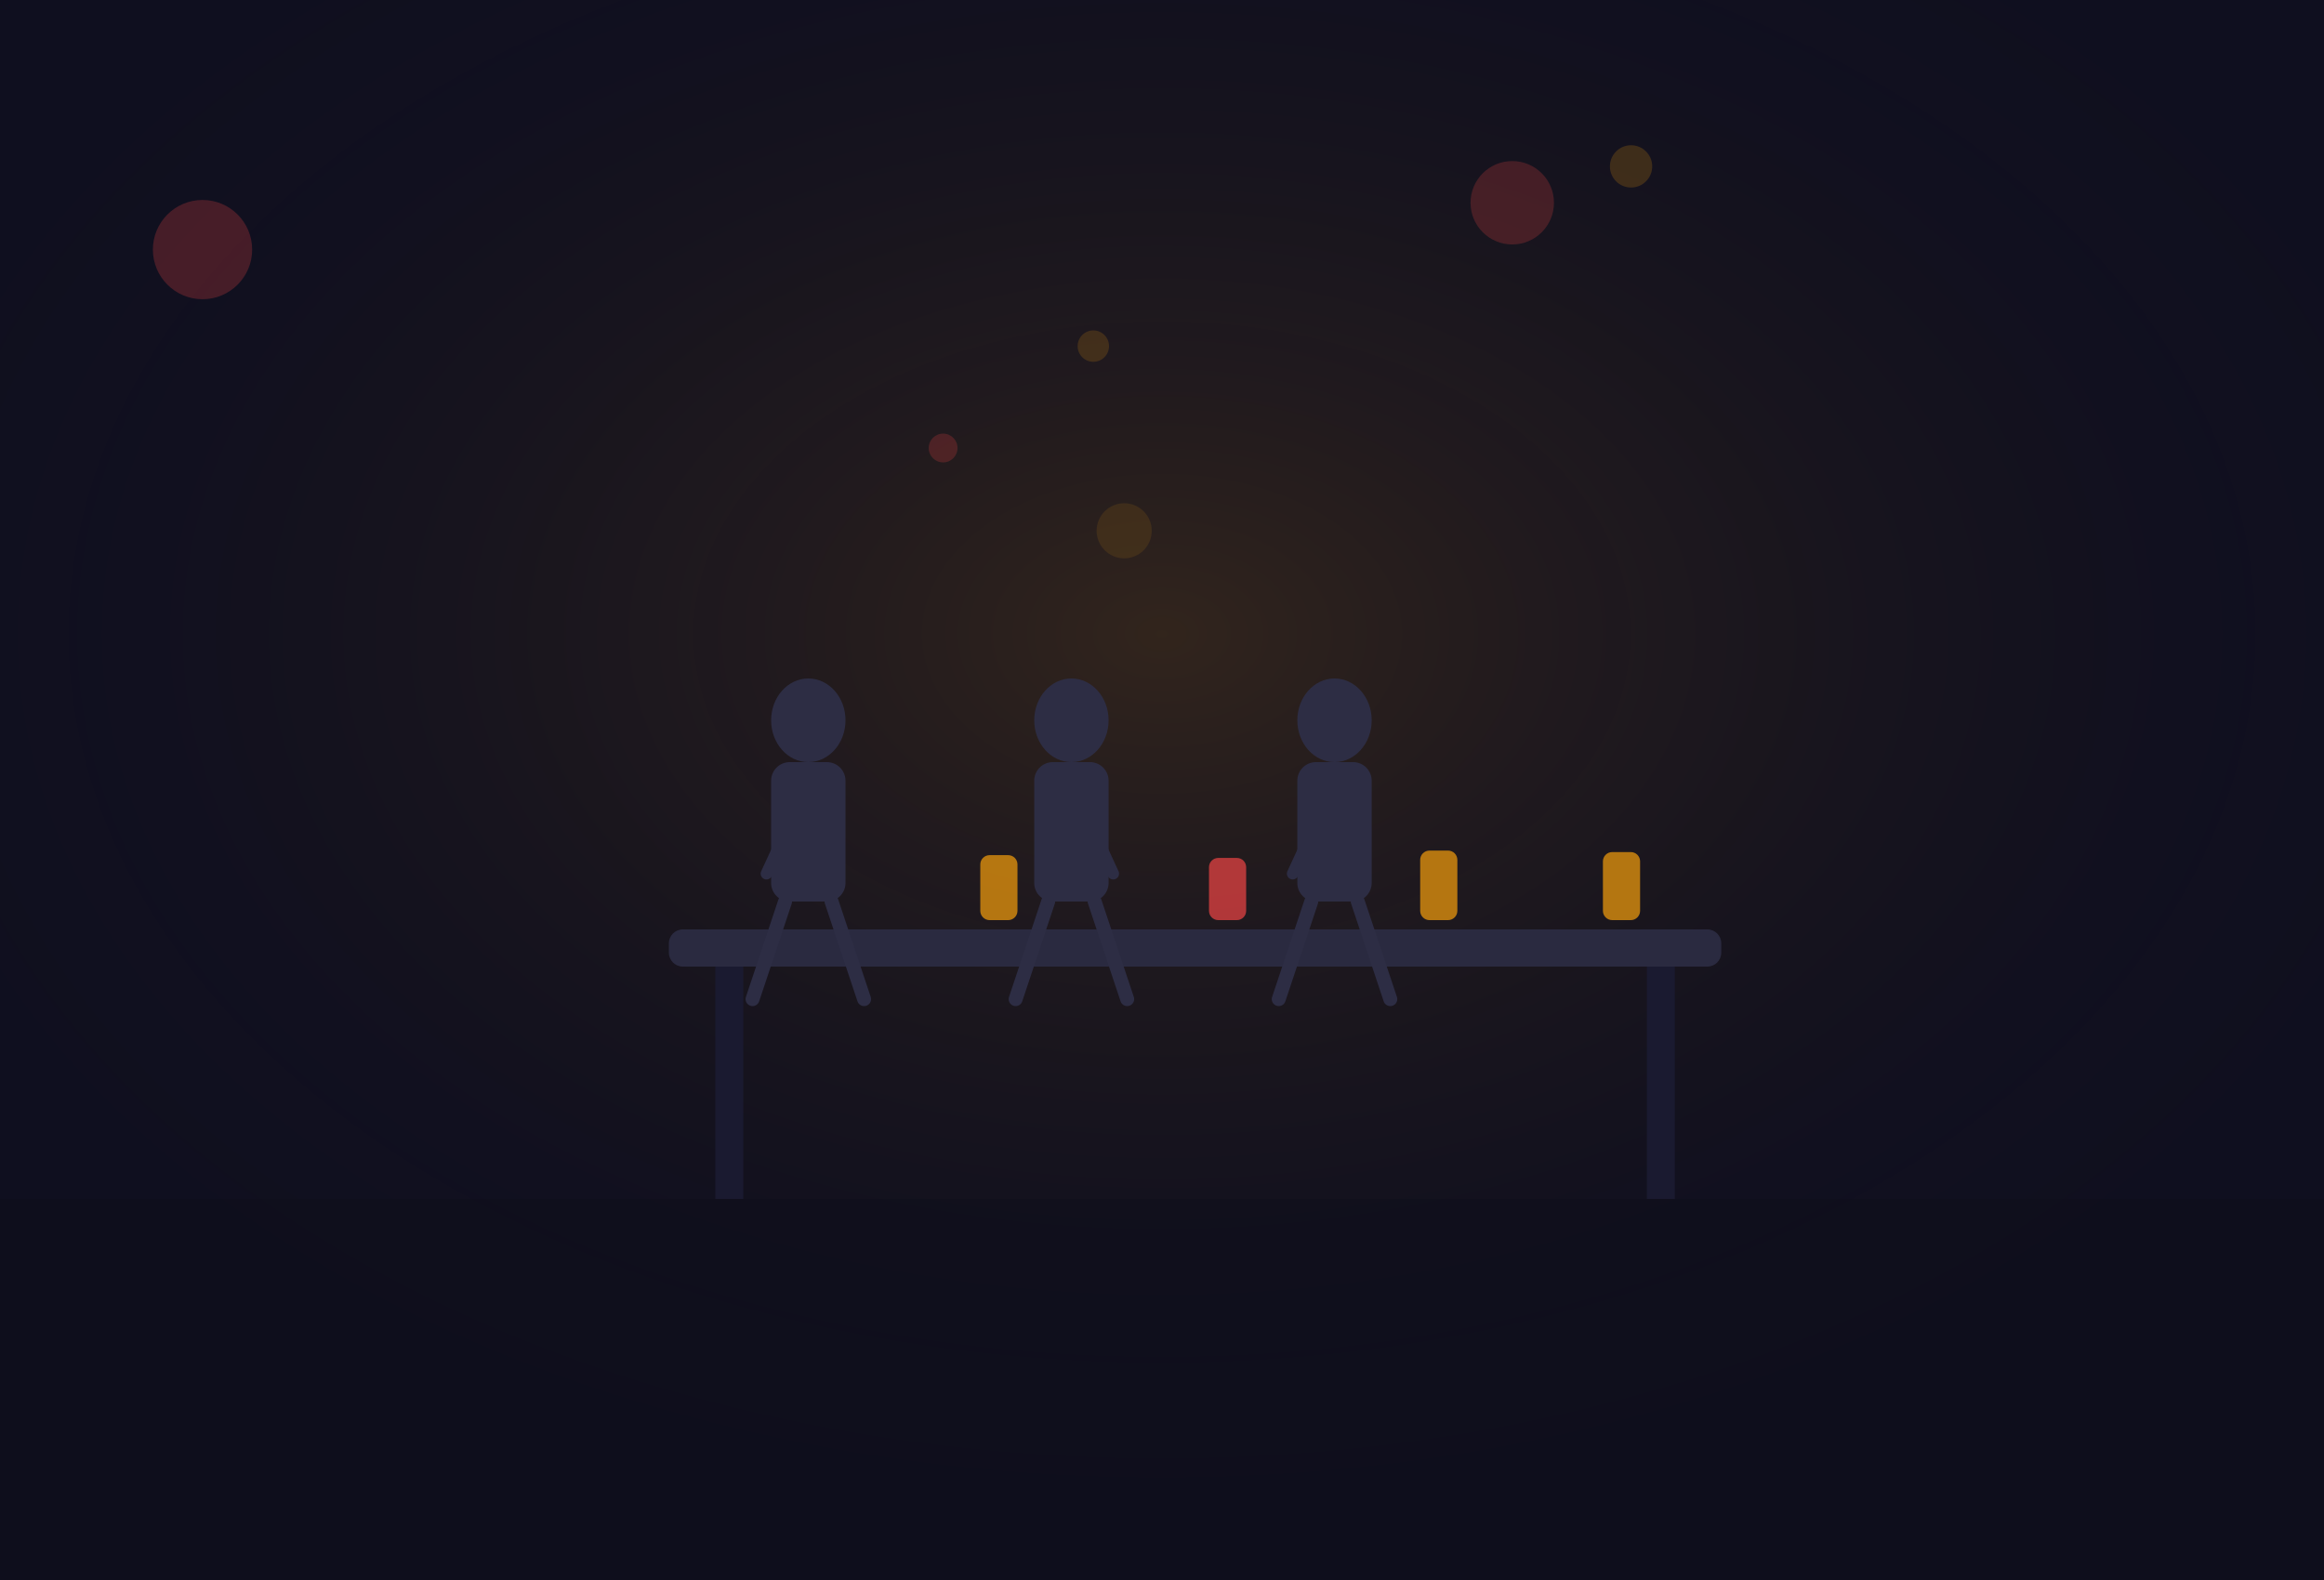
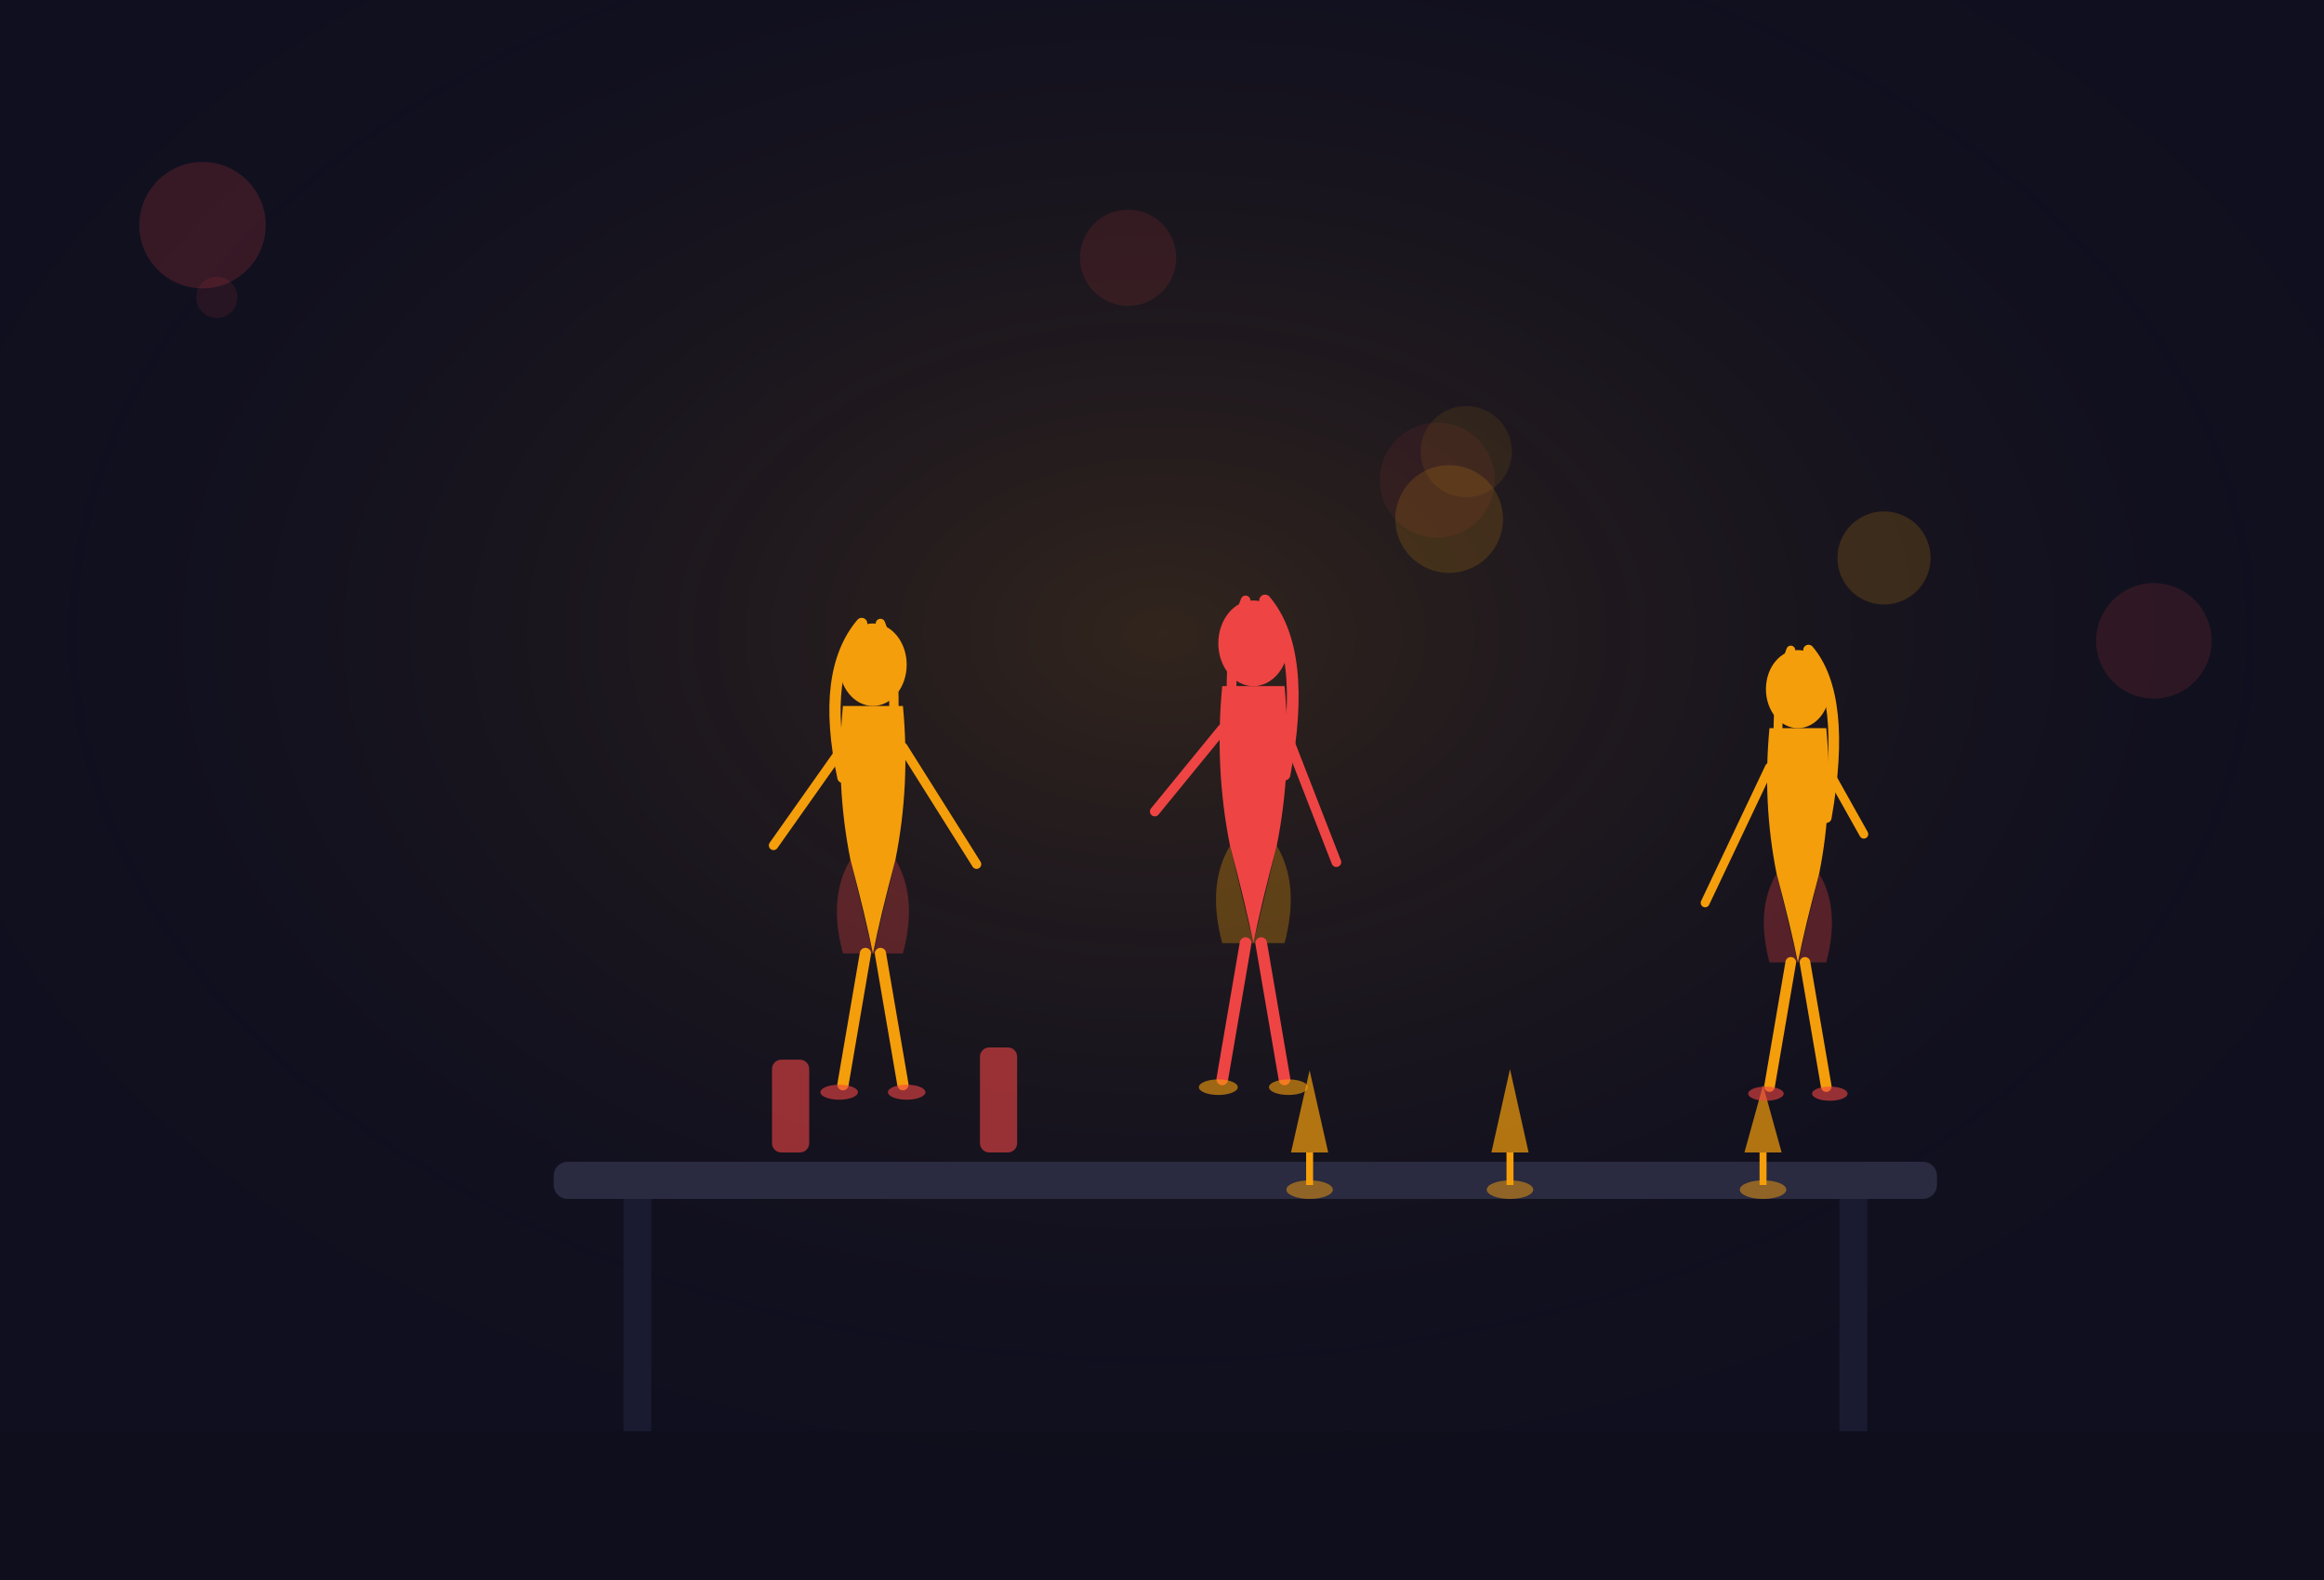
<svg xmlns="http://www.w3.org/2000/svg" viewBox="0 0 500 340" width="500" height="340">
  <defs>
    <radialGradient id="glow2" cx="50%" cy="40%" r="60%">
      <stop offset="0%" style="stop-color:#f59e0b;stop-opacity:0.15" />
      <stop offset="100%" style="stop-color:#0a0a1a;stop-opacity:0" />
    </radialGradient>
  </defs>
  <rect width="500" height="340" fill="#0f0f1f" />
  <rect width="500" height="340" fill="url(#glow2)" />
-   <circle cx="325.356" cy="43.633" r="8.973" fill="#ef4444" opacity="0.222" />
-   <circle cx="350.917" cy="35.805" r="4.55" fill="#f59e0b" opacity="0.19" />
-   <circle cx="235.225" cy="74.48" r="3.377" fill="#f59e0b" opacity="0.167" />
-   <circle cx="241.863" cy="114.219" r="5.93" fill="#f59e0b" opacity="0.107" />
-   <circle cx="202.906" cy="96.408" r="3.1" fill="#ef4444" opacity="0.213" />
-   <circle cx="43.571" cy="53.711" r="10.679" fill="#ef4444" opacity="0.245" />
-   <rect x="143.906" y="200" width="226.418" height="8" rx="3" fill="#2a2a40" />
-   <rect x="153.906" y="208" width="6" height="50" fill="#1a1a30" />
-   <rect x="354.325" y="208" width="6" height="50" fill="#1a1a30" />
-   <rect x="210.906" y="184.019" width="8" height="13.981" rx="2" fill="#f59e0b" opacity="0.7" />
-   <rect x="260.107" y="184.617" width="8" height="13.383" rx="2" fill="#ef4444" opacity="0.7" />
-   <rect x="305.545" y="183.037" width="8" height="14.963" rx="2" fill="#f59e0b" opacity="0.7" />
-   <rect x="344.862" y="183.356" width="8" height="14.644" rx="2" fill="#f59e0b" opacity="0.7" />
-   <g transform="translate(173.9065, 180)">
-     <ellipse cx="0" cy="-25" rx="8" ry="9" fill="#2d2d44" />
-     <rect x="-8" y="-16" width="16" height="30" rx="4" fill="#2d2d44" />
-     <line x1="-5" y1="14" x2="-12" y2="35" stroke="#2d2d44" stroke-width="3" stroke-linecap="round" />
-     <line x1="5" y1="14" x2="12" y2="35" stroke="#2d2d44" stroke-width="3" stroke-linecap="round" />
-     <line x1="-3" y1="-5" x2="-9" y2="8" stroke="#2d2d44" stroke-width="2.5" stroke-linecap="round" />
+   <circle cx="43.571" cy="48.453" r="13.599" fill="#ef4444" opacity="0.177" />
+   <circle cx="463.388" cy="137.906" r="12.427" fill="#ef4444" opacity="0.131" />
+   <circle cx="46.651" cy="63.991" r="4.43" fill="#ef4444" opacity="0.106" />
+   <circle cx="309.22" cy="103.318" r="12.367" fill="#ef4444" opacity="0.082" />
+   <circle cx="405.341" cy="120.066" r="10.023" fill="#f59e0b" opacity="0.169" />
+   <circle cx="315.46" cy="97.188" r="9.813" fill="#f59e0b" opacity="0.086" />
+   <circle cx="311.777" cy="111.687" r="11.593" fill="#f59e0b" opacity="0.156" />
+   <circle cx="242.708" cy="55.463" r="10.343" fill="#ef4444" opacity="0.124" />
+   <rect x="119.125" y="250" width="297.612" height="8" rx="3" fill="#2a2a40" />
+   <rect x="134.125" y="258" width="6" height="50" fill="#1a1a30" />
+   <rect x="395.737" y="258" width="6" height="50" fill="#1a1a30" />
+   <rect x="166.096" y="228.033" width="8" height="19.967" rx="2" fill="#ef4444" opacity="0.6" />
+   <rect x="210.833" y="225.398" width="8" height="22.602" rx="2" fill="#ef4444" opacity="0.6" />
+   <path d="M281.758,230.337 L277.758,248 L285.758,248 Z" fill="#f59e0b" opacity="0.7" />
+   <line x1="281.758" y1="248" x2="281.758" y2="255" stroke="#f59e0b" stroke-width="1.5" />
+   <ellipse cx="281.758" cy="256" rx="5" ry="2" fill="#f59e0b" opacity="0.5" />
+   <path d="M324.871,230.07 L320.871,248 L328.871,248 Z" fill="#f59e0b" opacity="0.7" />
+   <line x1="324.871" y1="248" x2="324.871" y2="255" stroke="#f59e0b" stroke-width="1.5" />
+   <ellipse cx="324.871" cy="256" rx="5" ry="2" fill="#f59e0b" opacity="0.5" />
+   <path d="M379.312,233.545 L375.312,248 L383.312,248 Z" fill="#f59e0b" opacity="0.7" />
+   <line x1="379.312" y1="248" x2="379.312" y2="255" stroke="#f59e0b" stroke-width="1.5" />
+   <ellipse cx="379.312" cy="256" rx="5" ry="2" fill="#f59e0b" opacity="0.5" />
+   <g transform="translate(187.8067,185) scale(0.8069561)">
+     <ellipse cx="0" cy="-52" rx="9" ry="11" fill="#f59e0b" />
+     <path d="M-3,-63 Q-14,-50 -8,-21.943" stroke="#f59e0b" stroke-width="3" fill="none" stroke-linecap="round" />
+     <path d="M2,-63 Q8,-48 4,-24.943" stroke="#f59e0b" stroke-width="2.5" fill="none" stroke-linecap="round" />
+     <path d="M-8,-41 Q-10,-20 -6,0 Q-2,15 0,25 Q2,15 6,0 Q10,-20 8,-41 Z" fill="#f59e0b" />
+     <path d="M-6,0 Q-12,10 -8,25 L0,25 Z" fill="#ef4444" opacity="0.3" />
+     <path d="M6,0 Q12,10 8,25 L0,25 Z" fill="#ef4444" opacity="0.3" />
+     <line x1="-2" y1="25" x2="-8" y2="60" stroke="#f59e0b" stroke-width="3" stroke-linecap="round" />
+     <line x1="2" y1="25" x2="8" y2="60" stroke="#f59e0b" stroke-width="3" stroke-linecap="round" />
+     <ellipse cx="-9" cy="62" rx="5" ry="2" fill="#ef4444" opacity="0.6" />
+     <ellipse cx="9" cy="62" rx="5" ry="2" fill="#ef4444" opacity="0.6" />
+     <line x1="-8" y1="-30" x2="-26.5" y2="-3.811" stroke="#f59e0b" stroke-width="2.5" stroke-linecap="round" />
+     <line x1="8" y1="-30" x2="27.634" y2="1.2" stroke="#f59e0b" stroke-width="2.5" stroke-linecap="round" />
  </g>
-   <g transform="translate(230.5111, 180)">
-     <ellipse cx="0" cy="-25" rx="8" ry="9" fill="#2d2d44" />
-     <rect x="-8" y="-16" width="16" height="30" rx="4" fill="#2d2d44" />
-     <line x1="-5" y1="14" x2="-12" y2="35" stroke="#2d2d44" stroke-width="3" stroke-linecap="round" />
-     <line x1="5" y1="14" x2="12" y2="35" stroke="#2d2d44" stroke-width="3" stroke-linecap="round" />
-     <line x1="3" y1="-5" x2="9" y2="8" stroke="#2d2d44" stroke-width="2.5" stroke-linecap="round" />
+   <g transform="translate(269.6601,182) scale(0.8379187)">
+     <ellipse cx="0" cy="-52" rx="9" ry="11" fill="#ef4444" />
+     <path d="M3,-63 Q14,-50 8,-18.271" stroke="#ef4444" stroke-width="3" fill="none" stroke-linecap="round" />
+     <path d="M-2,-63 Q-8,-48 -4,-21.271" stroke="#ef4444" stroke-width="2.5" fill="none" stroke-linecap="round" />
+     <path d="M-8,-41 Q-10,-20 -6,0 Q-2,15 0,25 Q2,15 6,0 Q10,-20 8,-41 Z" fill="#ef4444" />
+     <path d="M-6,0 Q-12,10 -8,25 L0,25 Z" fill="#f59e0b" opacity="0.3" />
+     <path d="M6,0 Q12,10 8,25 L0,25 Z" fill="#f59e0b" opacity="0.3" />
+     <line x1="-2" y1="25" x2="-8" y2="60" stroke="#ef4444" stroke-width="3" stroke-linecap="round" />
+     <line x1="2" y1="25" x2="8" y2="60" stroke="#ef4444" stroke-width="3" stroke-linecap="round" />
+     <ellipse cx="-9" cy="62" rx="5" ry="2" fill="#f59e0b" opacity="0.6" />
+     <ellipse cx="9" cy="62" rx="5" ry="2" fill="#f59e0b" opacity="0.6" />
+     <line x1="-8" y1="-30" x2="-25.317" y2="-8.806" stroke="#ef4444" stroke-width="2.5" stroke-linecap="round" />
+     <line x1="8" y1="-30" x2="21.305" y2="4.203" stroke="#ef4444" stroke-width="2.5" stroke-linecap="round" />
  </g>
-   <g transform="translate(287.1157, 180)">
-     <ellipse cx="0" cy="-25" rx="8" ry="9" fill="#2d2d44" />
-     <rect x="-8" y="-16" width="16" height="30" rx="4" fill="#2d2d44" />
-     <line x1="-5" y1="14" x2="-12" y2="35" stroke="#2d2d44" stroke-width="3" stroke-linecap="round" />
-     <line x1="5" y1="14" x2="12" y2="35" stroke="#2d2d44" stroke-width="3" stroke-linecap="round" />
-     <line x1="-3" y1="-5" x2="-9" y2="8" stroke="#2d2d44" stroke-width="2.5" stroke-linecap="round" />
+   <g transform="translate(386.8064,188) scale(0.763633)">
+     <ellipse cx="0" cy="-52" rx="9" ry="11" fill="#f59e0b" />
+     <path d="M3,-63 Q14,-50 8,-15.8" stroke="#f59e0b" stroke-width="3" fill="none" stroke-linecap="round" />
+     <path d="M-2,-63 Q-8,-48 -4,-18.8" stroke="#f59e0b" stroke-width="2.5" fill="none" stroke-linecap="round" />
+     <path d="M-8,-41 Q-10,-20 -6,0 Q-2,15 0,25 Q2,15 6,0 Q10,-20 8,-41 Z" fill="#f59e0b" />
+     <path d="M-6,0 Q-12,10 -8,25 L0,25 Z" fill="#ef4444" opacity="0.3" />
+     <path d="M6,0 Q12,10 8,25 L0,25 Z" fill="#ef4444" opacity="0.3" />
+     <line x1="-2" y1="25" x2="-8" y2="60" stroke="#f59e0b" stroke-width="3" stroke-linecap="round" />
+     <line x1="2" y1="25" x2="8" y2="60" stroke="#f59e0b" stroke-width="3" stroke-linecap="round" />
+     <ellipse cx="-9" cy="62" rx="5" ry="2" fill="#ef4444" opacity="0.6" />
+     <ellipse cx="9" cy="62" rx="5" ry="2" fill="#ef4444" opacity="0.6" />
+     <line x1="-8" y1="-30" x2="-26.13" y2="8.234" stroke="#f59e0b" stroke-width="2.5" stroke-linecap="round" />
+     <line x1="8" y1="-30" x2="18.581" y2="-11.124" stroke="#f59e0b" stroke-width="2.5" stroke-linecap="round" />
  </g>
-   <rect x="0" y="258" width="500" height="82" fill="#0d0d1a" opacity="0.5" />
+   <rect x="0" y="308" width="500" height="32" fill="#0d0d1a" opacity="0.5" />
</svg>
